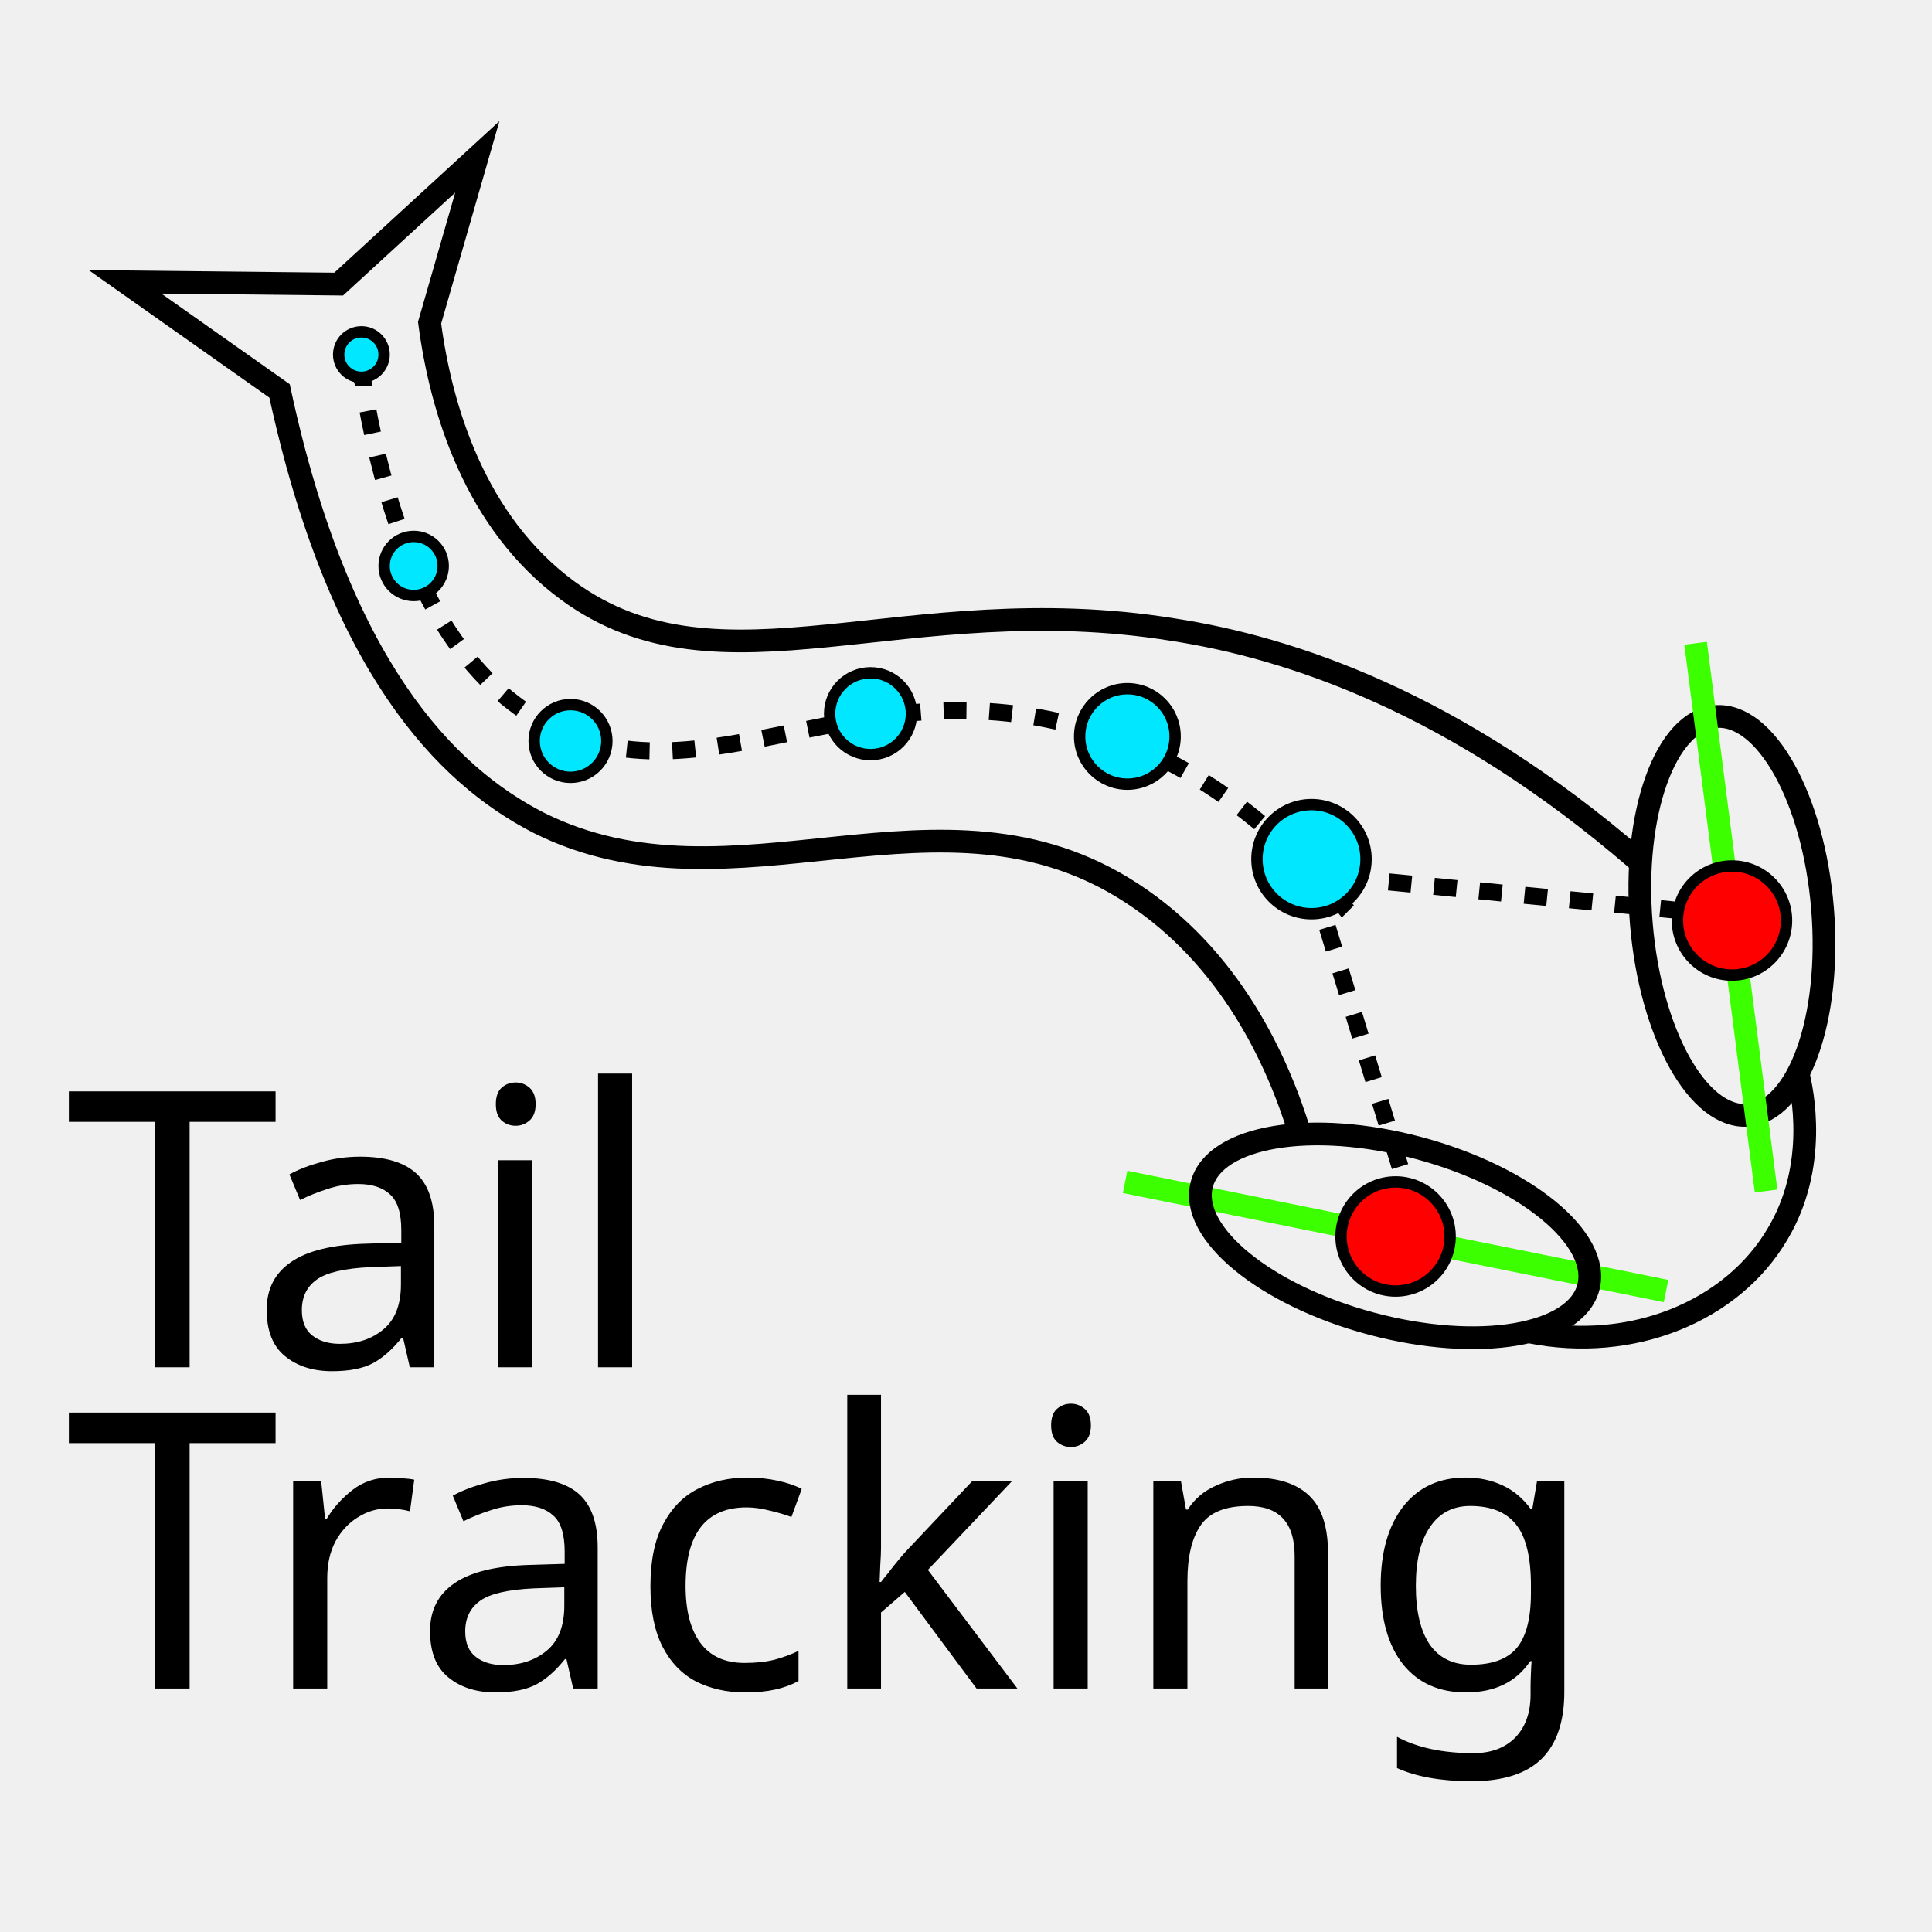
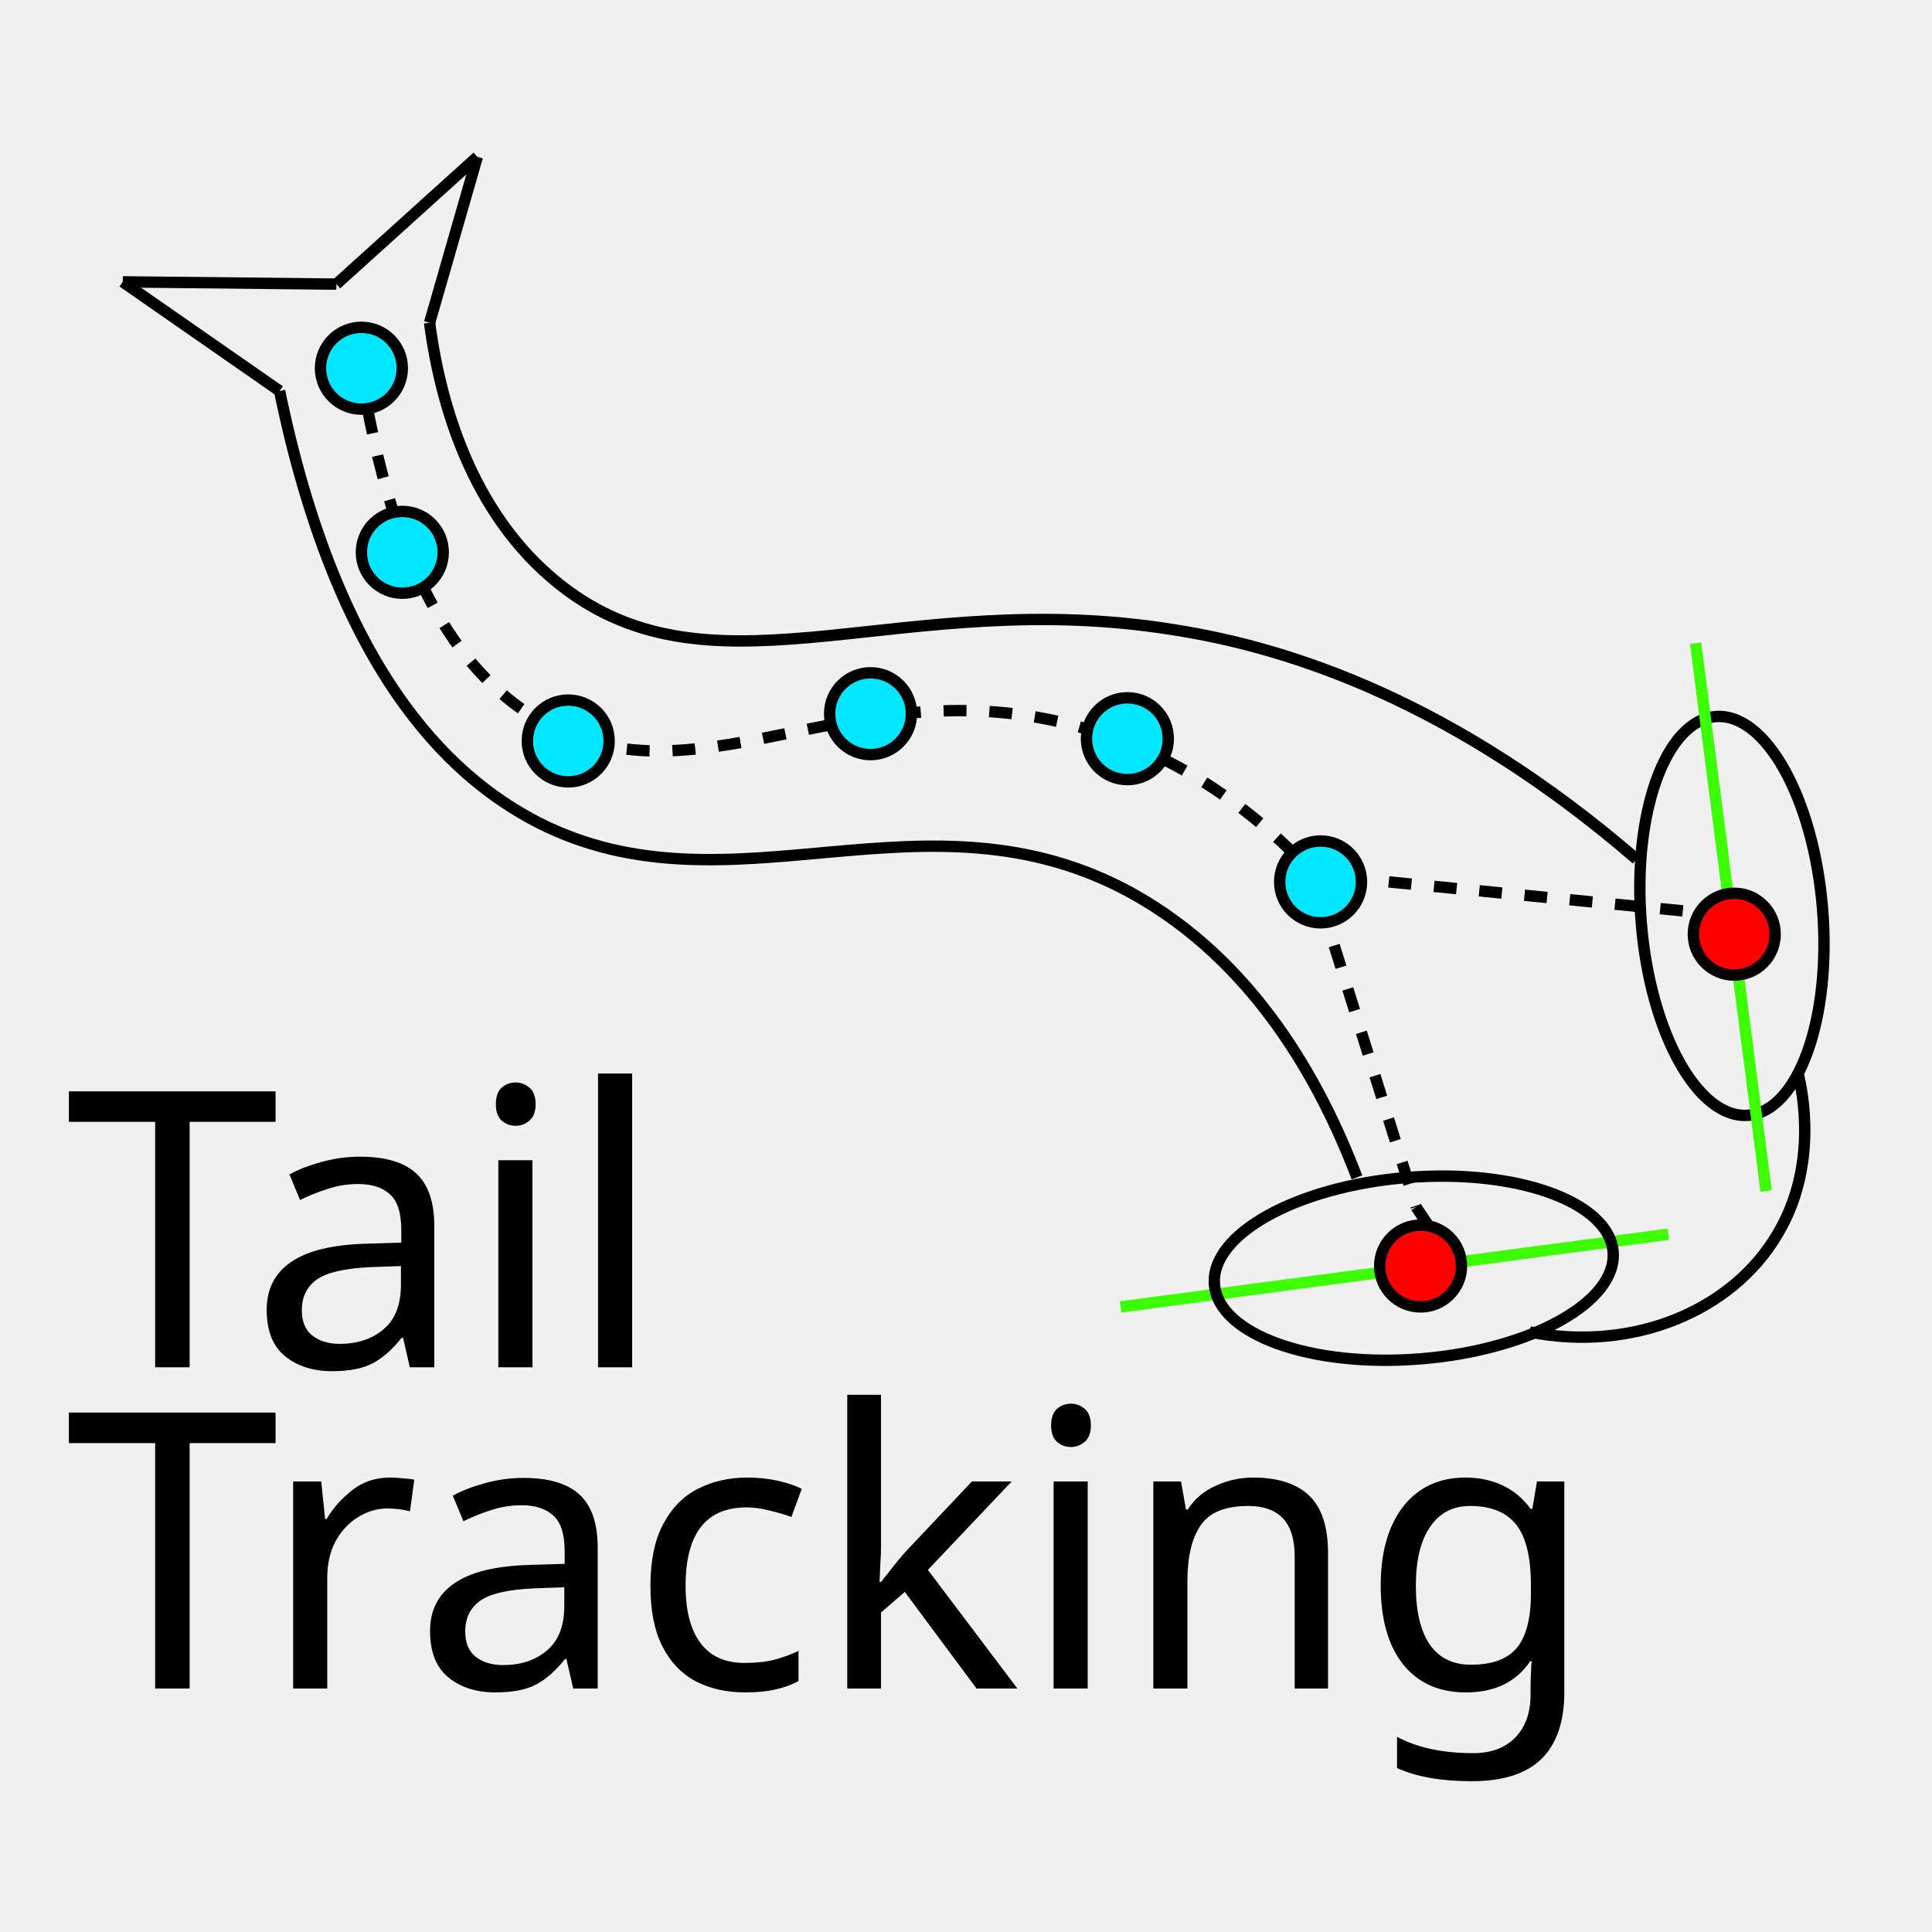
<svg xmlns="http://www.w3.org/2000/svg" version="1.1" id="Layer_1" x="0px" y="0px" viewBox="0 0 85 85" style="enable-background:new 0 0 85 85;" xml:space="preserve">
  <style type="text/css">
	.st0{fill:none;stroke:#000000;stroke-width:0.5;stroke-miterlimit:10;}
	.st1{font-family:'CourierNewPS-BoldMT';}
	.st2{font-size:17px;}
- 	.st3{fill:#FFFFFF;stroke:#3CFF00;stroke-miterlimit:10;}
+ 	.st3{fill:#FFFFFF;stroke:#3CFF00;stroke-width:0.5;stroke-miterlimit:10;}
	.st4{fill:#FF0000;stroke:#000000;stroke-width:0.5;stroke-miterlimit:10;}
- 	.st5{fill:none;stroke:#000000;stroke-width:0.75;stroke-miterlimit:10;}
- 	.st6{fill:none;stroke:#000000;stroke-width:0.75;stroke-miterlimit:10;stroke-dasharray:1.006,1.006;}
- 	.st7{fill:none;stroke:#000000;stroke-width:0.75;stroke-miterlimit:10;stroke-dasharray:1;}
- 	.st8{fill:#00E7FF;stroke:#000000;stroke-width:0.5;stroke-miterlimit:10;}
- 	.st9{fill:none;stroke:#000000;stroke-miterlimit:10;}
- 	.st10{fill:none;stroke:#3CFF00;stroke-miterlimit:10;}
+ 	.st5{fill:none;stroke:#000000;stroke-width:0.5;stroke-miterlimit:10;stroke-dasharray:1.006,1.006;}
+ 	.st6{fill:none;stroke:#000000;stroke-width:0.5;stroke-miterlimit:10;stroke-dasharray:1;}
+ 	.st7{fill:#00E7FF;stroke:#000000;stroke-width:0.5;stroke-miterlimit:10;}
+ 	.st8{fill:none;stroke:#3CFF00;stroke-width:0.5;stroke-miterlimit:10;}
</style>
  <path class="st0" d="M53.7,81.2" />
  <text transform="matrix(1 0 0 1 2.8584 60.1547)" class="st1 st2">Tail</text>
  <text transform="matrix(1 0 0 1 2.8583 74.2875)" class="st1 st2">Tracking</text>
-   <line class="st3" x1="73.3" y1="56.8" x2="49.5" y2="52" />
-   <circle class="st4" cx="61.4" cy="54.4" r="2.4" />
+   <line class="st3" x1="73.4" y1="54.3" x2="49.3" y2="57.5" />
+   <circle class="st4" cx="62.5" cy="55.7" r="1.8" />
  <g>
    <g>
-       <path class="st5" d="M59.3,40.1c-0.1-0.1-0.2-0.3-0.3-0.4" />
-       <path class="st6" d="M58.3,39c-2.3-2.6-5.7-5.5-10.4-6.9c-9.9-3-16.7,3.3-23.6-0.1c-3-1.5-6.5-5-8.2-14.4" />
-       <path class="st5" d="M16,17c0-0.2-0.1-0.3-0.1-0.5" />
+       <path class="st0" d="M59.3,40.1c-0.1-0.1-0.2-0.3-0.3-0.4" />
+       <path class="st5" d="M58.3,39c-2.3-2.6-5.7-5.5-10.4-6.9c-9.9-3-16.7,3.3-23.6-0.1c-3-1.5-6.5-5-8.2-14.4" />
+       <path class="st0" d="M16,17c0-0.2-0.1-0.3-0.1-0.5" />
    </g>
  </g>
-   <line class="st7" x1="61.1" y1="38.8" x2="74.3" y2="40.1" />
-   <circle class="st8" cx="57.7" cy="37.8" r="2.4" />
-   <circle class="st8" cx="49.6" cy="32.4" r="2.1" />
-   <circle class="st8" cx="38.3" cy="31.4" r="1.8" />
-   <circle class="st8" cx="25.1" cy="32.6" r="1.6" />
-   <circle class="st8" cx="18.2" cy="24.9" r="1.3" />
-   <circle class="st8" cx="15.9" cy="15.6" r="1" />
-   <path class="st9" d="M57.2,49.9c-1-3.3-3.1-7.8-7.4-10.6c-8.4-5.5-17.5,1.2-26.1-3.1c-4.1-2.1-8.8-6.9-11.4-19l-6.8-4.8l9.4,0.1  L21,6.9l-2.1,7.3C19.4,18,20.9,23,25,26c6.7,4.9,14.8-0.2,26.6,1.7C56.8,28.5,64,30.9,72,37.8" />
-   <ellipse transform="matrix(0.2579 -0.9662 0.9662 0.2579 -7.0188 99.6676)" class="st9" cx="61.4" cy="54.4" rx="4" ry="8.8" />
-   <path class="st9" d="M79.1,47.2c0.2,0.8,0.9,4.1-0.9,7.1c-2,3.4-6.4,5.2-10.9,4.3" />
-   <ellipse transform="matrix(0.9966 -8.181854e-02 8.181854e-02 0.9966 -3.0411 6.3685)" class="st9" cx="76.2" cy="40.3" rx="4" ry="8.8" />
-   <line class="st10" x1="74.6" y1="28.3" x2="77.7" y2="52.4" />
-   <circle class="st4" cx="76.2" cy="40.5" r="2.4" />
-   <line class="st7" x1="58.4" y1="40.8" x2="61.8" y2="52" />
+   <line class="st6" x1="58.7" y1="41.6" x2="62.3" y2="53.1" />
+   <line class="st6" x1="61.1" y1="38.8" x2="74.3" y2="40.1" />
+   <line class="st0" x1="62.3" y1="53.1" x2="62.9" y2="54" />
+   <circle class="st7" cx="58.1" cy="38.8" r="1.8" />
+   <circle class="st7" cx="49.6" cy="32.5" r="1.8" />
+   <circle class="st7" cx="38.3" cy="31.4" r="1.8" />
+   <circle class="st7" cx="25" cy="32.6" r="1.8" />
+   <circle class="st7" cx="17.7" cy="24.3" r="1.8" />
+   <circle class="st7" cx="15.9" cy="16.2" r="1.8" />
+   <path class="st0" d="M12.3,17.2c2.5,12.1,7.3,16.9,11.4,19c8.5,4.3,17-1.9,26.1,3.1c5.4,3,8.3,8.3,9.9,12.5" />
+   <line class="st0" x1="12.3" y1="17.2" x2="5.4" y2="12.4" />
+   <path class="st0" d="M18.9,14.2C19.4,18,20.9,23,25,26c6.7,4.9,14.8-0.2,26.6,1.7C56.8,28.5,64,30.9,72,37.8" />
+   <line class="st0" x1="18.9" y1="14.2" x2="21" y2="6.9" />
+   <line class="st0" x1="5.4" y1="12.4" x2="14.8" y2="12.5" />
+   <line class="st0" x1="21" y1="6.9" x2="14.8" y2="12.5" />
+   <ellipse transform="matrix(0.9966 -8.181854e-02 8.181854e-02 0.9966 -4.3535 5.2738)" class="st0" cx="62.2" cy="55.8" rx="8.8" ry="4" />
+   <path class="st0" d="M79.1,47.2c0.2,0.8,0.9,4.1-0.9,7.1c-2,3.4-6.4,5.2-10.9,4.3" />
+   <ellipse transform="matrix(0.9966 -8.181854e-02 8.181854e-02 0.9966 -3.0411 6.3685)" class="st0" cx="76.2" cy="40.3" rx="4" ry="8.8" />
+   <line class="st8" x1="74.6" y1="28.3" x2="77.7" y2="52.4" />
+   <circle class="st4" cx="76.3" cy="41.1" r="1.8" />
</svg>
